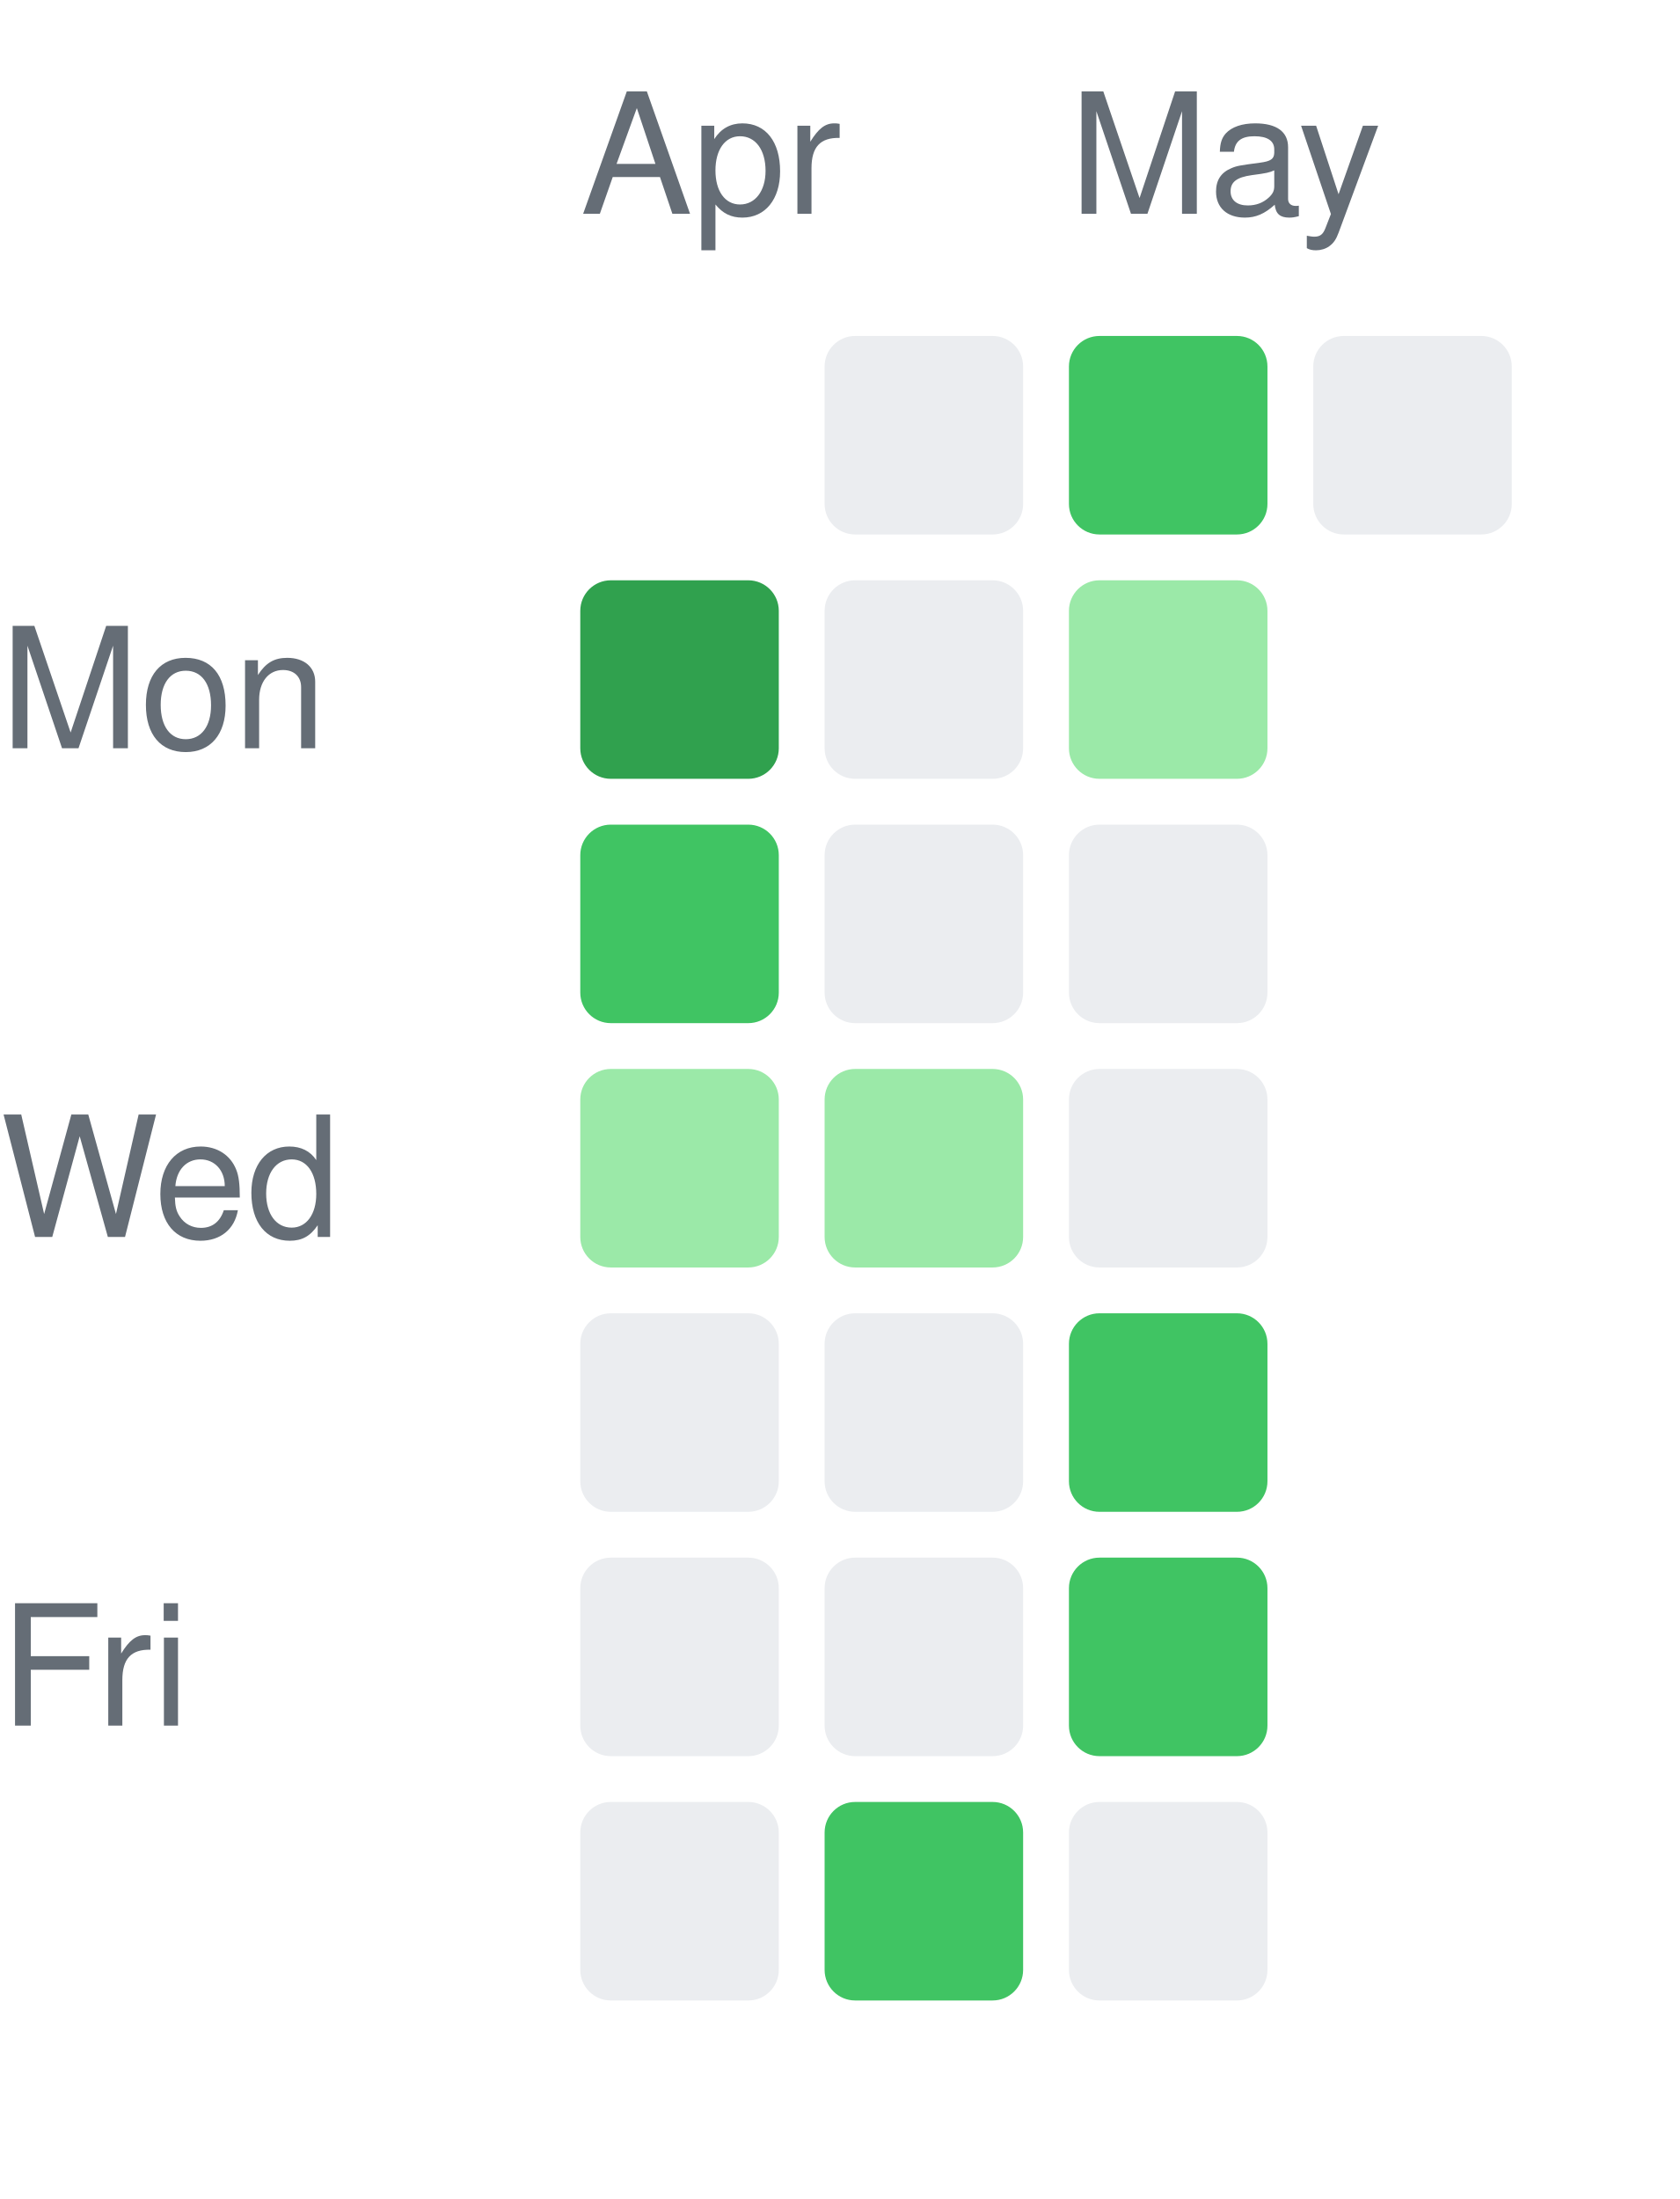
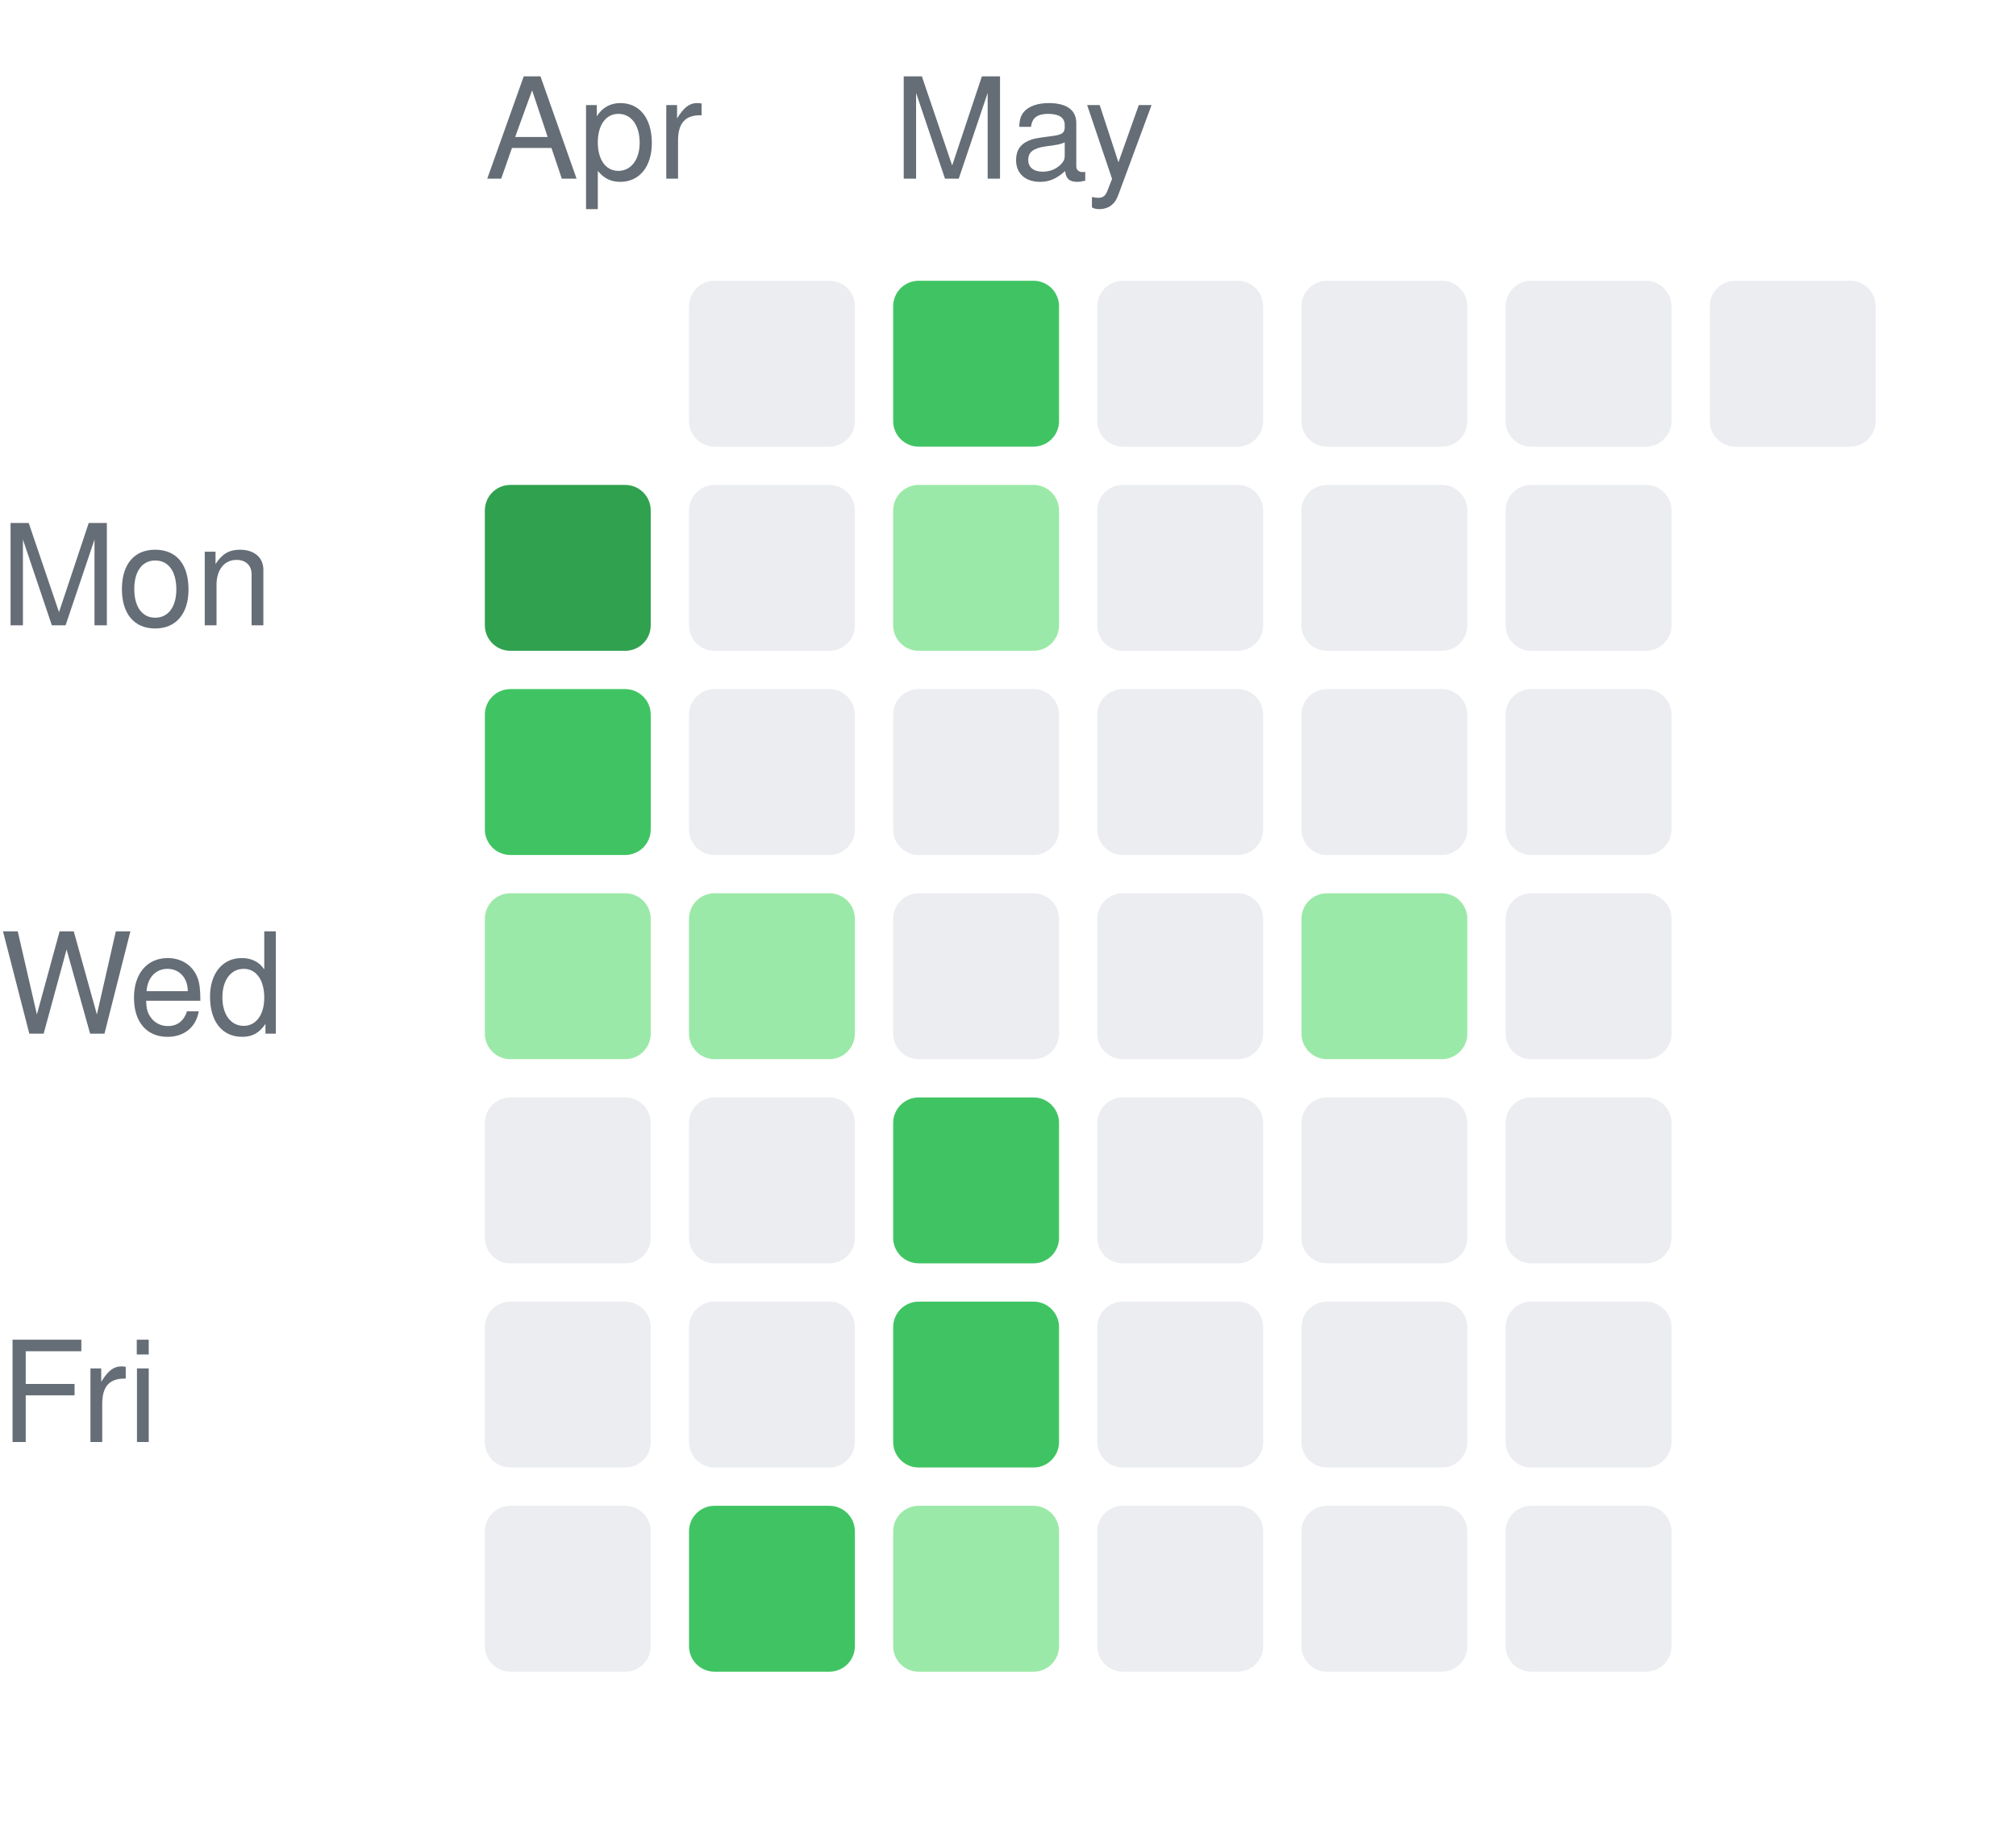
- <svg xmlns="http://www.w3.org/2000/svg" width="110" height="144">
+ <svg xmlns="http://www.w3.org/2000/svg" width="158" height="144">
  <style>
  text { font-family: -apple-system, BlinkMacSystemFont, 'Segoe UI', Helvetica, Arial, sans-serif; font-size: 11px }
  .label { fill: #656d76 }
  .empty { fill: #ebedf0 }
  .l0 { fill: #9be9a8 }
  .l1 { fill: #40c463 }
  .l2 { fill: #30a14e }
  .l3 { fill: #216e39 }
  @media (prefers-color-scheme: dark) {
    .label { fill: #8b949e }
    .empty { fill: #2d333b }
    .l0 { fill: #0e4429 }
    .l1 { fill: #006d32 }
    .l2 { fill: #26a641 }
    .l3 { fill: #39d353 }
  }
</style>
  <text class="label" x="38" y="14">Apr</text>
  <text class="label" x="70" y="14">May</text>
  <text class="label" x="0" y="49">Mon</text>
  <text class="label" x="0" y="81">Wed</text>
  <text class="label" x="0" y="113">Fri</text>
  <rect class="l2" x="38" y="38" width="13" height="13" rx="2" ry="2" />
  <rect class="l1" x="38" y="54" width="13" height="13" rx="2" ry="2" />
  <rect class="l0" x="38" y="70" width="13" height="13" rx="2" ry="2" />
  <rect class="empty" x="38" y="86" width="13" height="13" rx="2" ry="2" />
  <rect class="empty" x="38" y="102" width="13" height="13" rx="2" ry="2" />
  <rect class="empty" x="38" y="118" width="13" height="13" rx="2" ry="2" />
  <rect class="empty" x="54" y="22" width="13" height="13" rx="2" ry="2" />
  <rect class="empty" x="54" y="38" width="13" height="13" rx="2" ry="2" />
  <rect class="empty" x="54" y="54" width="13" height="13" rx="2" ry="2" />
  <rect class="l0" x="54" y="70" width="13" height="13" rx="2" ry="2" />
  <rect class="empty" x="54" y="86" width="13" height="13" rx="2" ry="2" />
  <rect class="empty" x="54" y="102" width="13" height="13" rx="2" ry="2" />
  <rect class="l1" x="54" y="118" width="13" height="13" rx="2" ry="2" />
  <rect class="l1" x="70" y="22" width="13" height="13" rx="2" ry="2" />
  <rect class="l0" x="70" y="38" width="13" height="13" rx="2" ry="2" />
  <rect class="empty" x="70" y="54" width="13" height="13" rx="2" ry="2" />
  <rect class="empty" x="70" y="70" width="13" height="13" rx="2" ry="2" />
  <rect class="l1" x="70" y="86" width="13" height="13" rx="2" ry="2" />
  <rect class="l1" x="70" y="102" width="13" height="13" rx="2" ry="2" />
-   <rect class="empty" x="70" y="118" width="13" height="13" rx="2" ry="2" />
+   <rect class="l0" x="70" y="118" width="13" height="13" rx="2" ry="2" />
  <rect class="empty" x="86" y="22" width="13" height="13" rx="2" ry="2" />
+   <rect class="empty" x="86" y="38" width="13" height="13" rx="2" ry="2" />
+   <rect class="empty" x="86" y="54" width="13" height="13" rx="2" ry="2" />
+   <rect class="empty" x="86" y="70" width="13" height="13" rx="2" ry="2" />
+   <rect class="empty" x="86" y="86" width="13" height="13" rx="2" ry="2" />
+   <rect class="empty" x="86" y="102" width="13" height="13" rx="2" ry="2" />
+   <rect class="empty" x="86" y="118" width="13" height="13" rx="2" ry="2" />
+   <rect class="empty" x="102" y="22" width="13" height="13" rx="2" ry="2" />
+   <rect class="empty" x="102" y="38" width="13" height="13" rx="2" ry="2" />
+   <rect class="empty" x="102" y="54" width="13" height="13" rx="2" ry="2" />
+   <rect class="l0" x="102" y="70" width="13" height="13" rx="2" ry="2" />
+   <rect class="empty" x="102" y="86" width="13" height="13" rx="2" ry="2" />
+   <rect class="empty" x="102" y="102" width="13" height="13" rx="2" ry="2" />
+   <rect class="empty" x="102" y="118" width="13" height="13" rx="2" ry="2" />
+   <rect class="empty" x="118" y="22" width="13" height="13" rx="2" ry="2" />
+   <rect class="empty" x="118" y="38" width="13" height="13" rx="2" ry="2" />
+   <rect class="empty" x="118" y="54" width="13" height="13" rx="2" ry="2" />
+   <rect class="empty" x="118" y="70" width="13" height="13" rx="2" ry="2" />
+   <rect class="empty" x="118" y="86" width="13" height="13" rx="2" ry="2" />
+   <rect class="empty" x="118" y="102" width="13" height="13" rx="2" ry="2" />
+   <rect class="empty" x="118" y="118" width="13" height="13" rx="2" ry="2" />
+   <rect class="empty" x="134" y="22" width="13" height="13" rx="2" ry="2" />
</svg>
